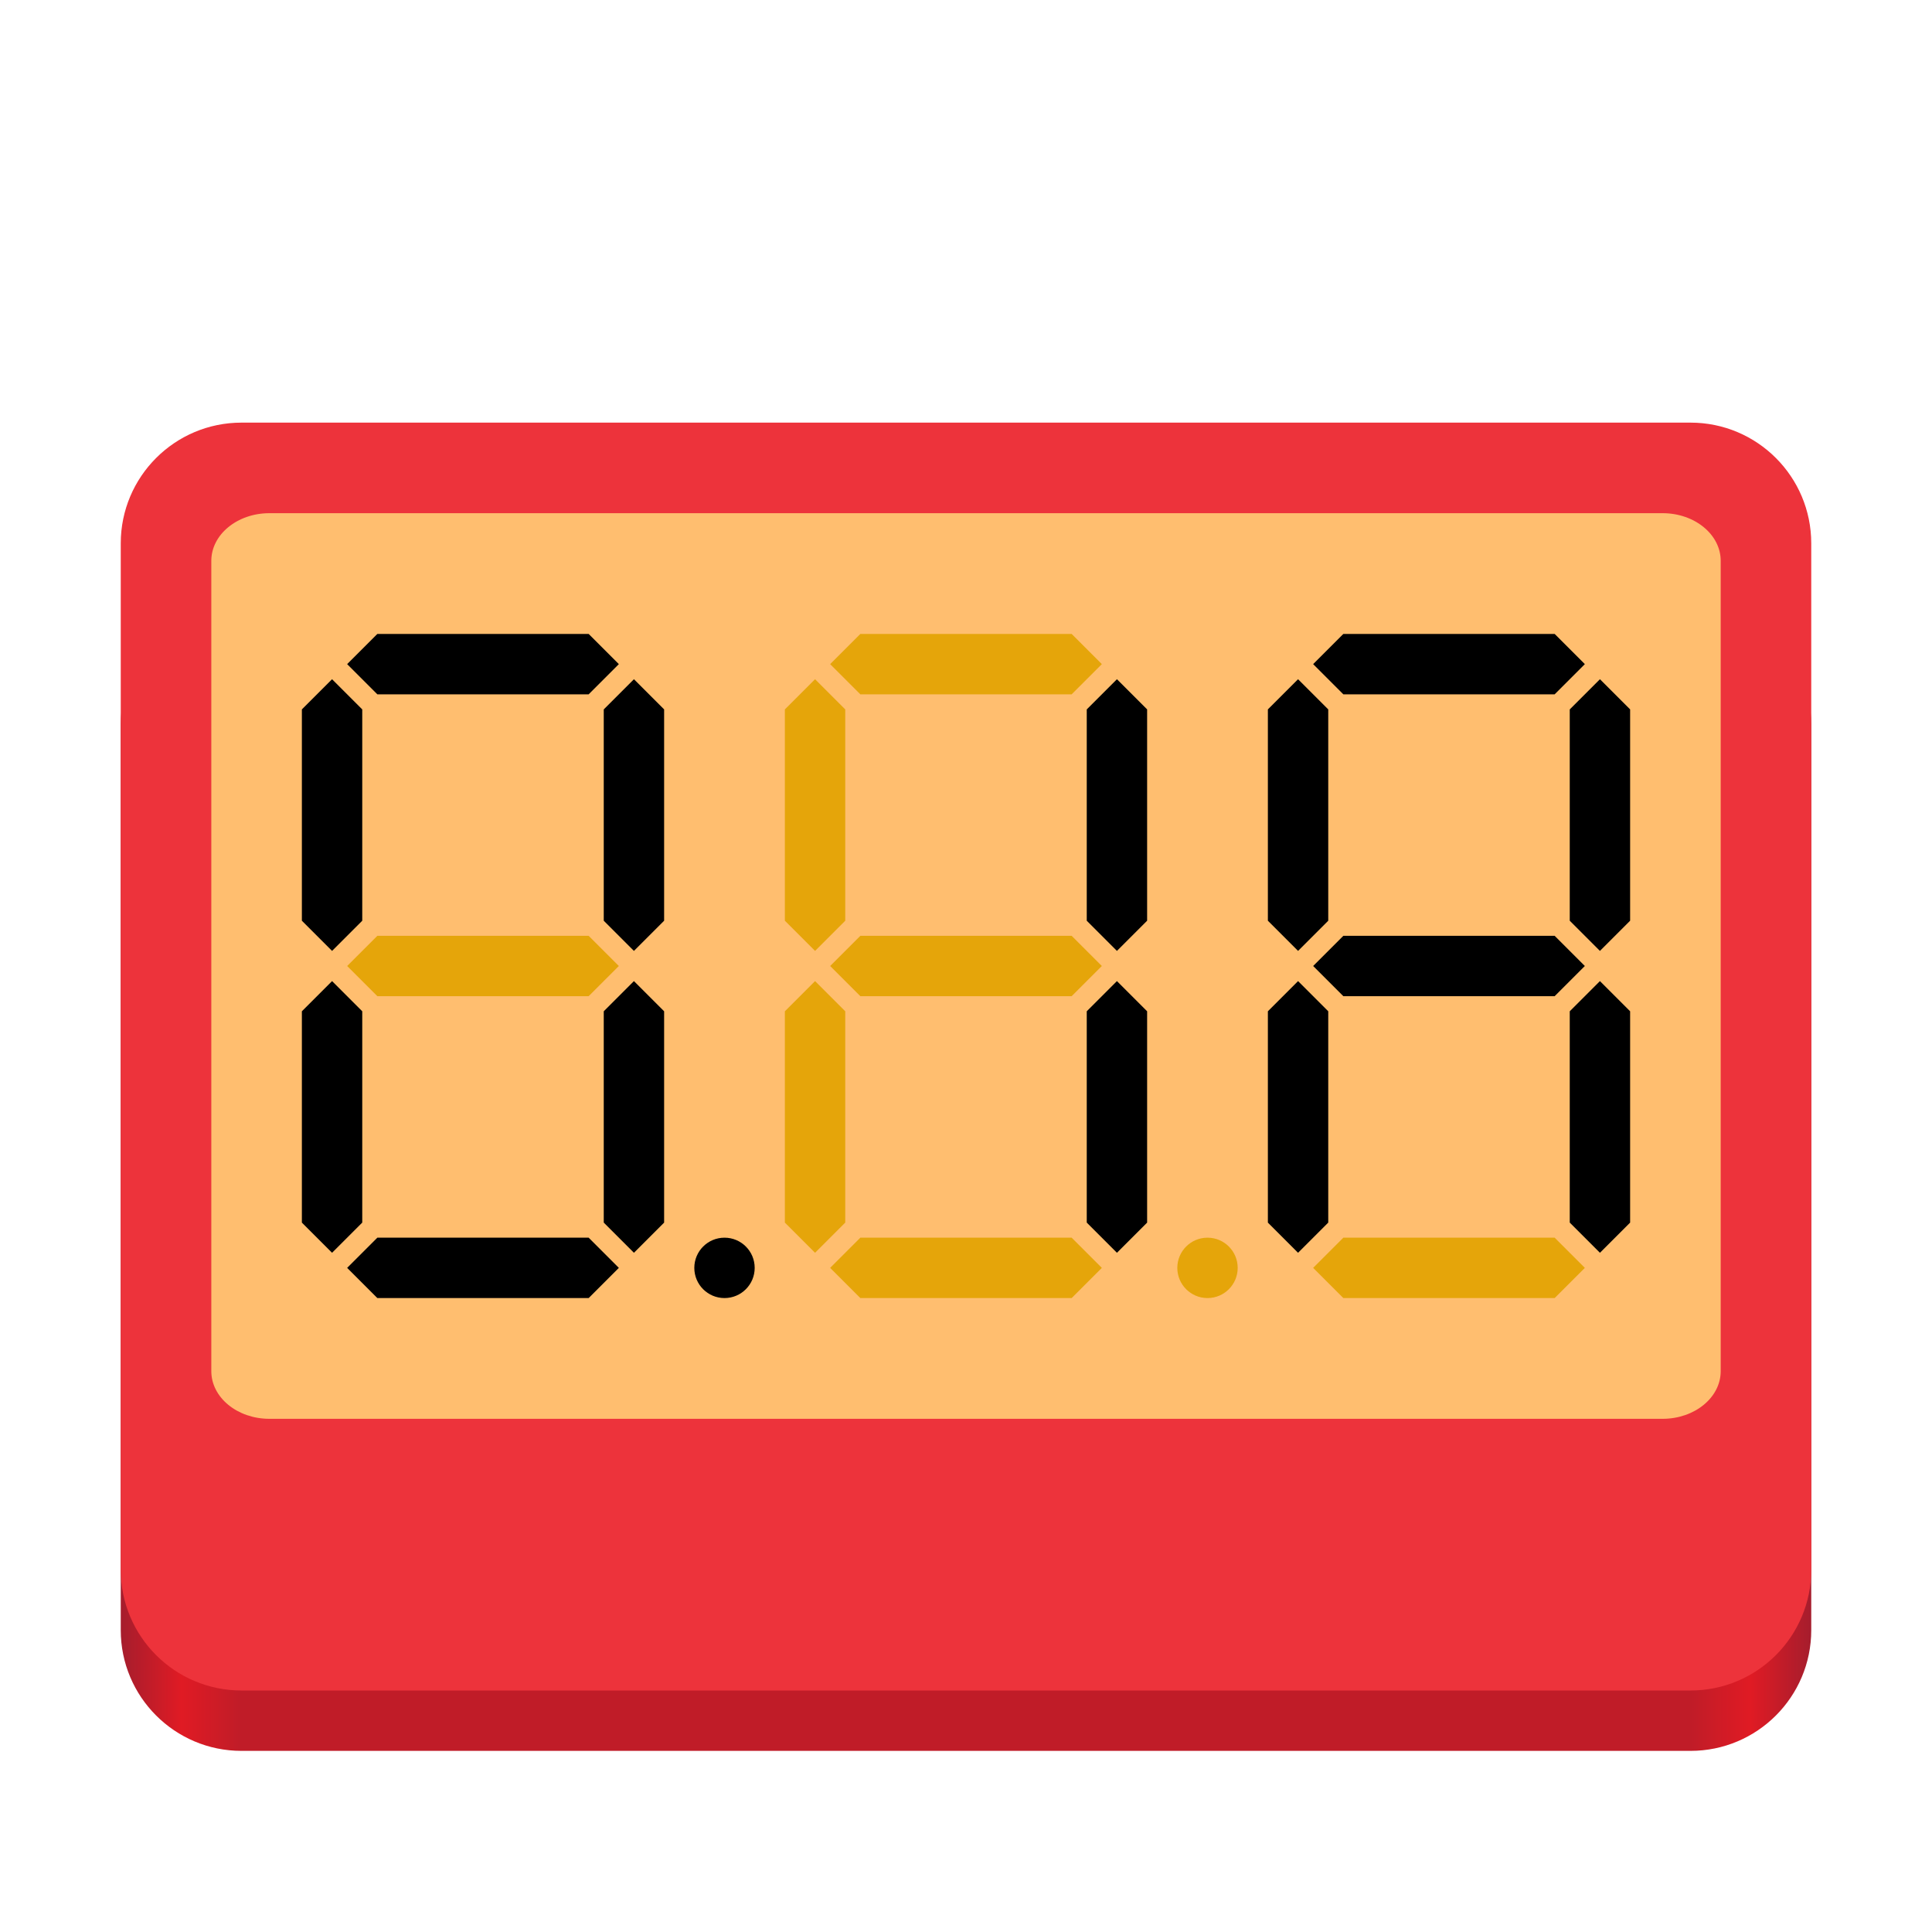
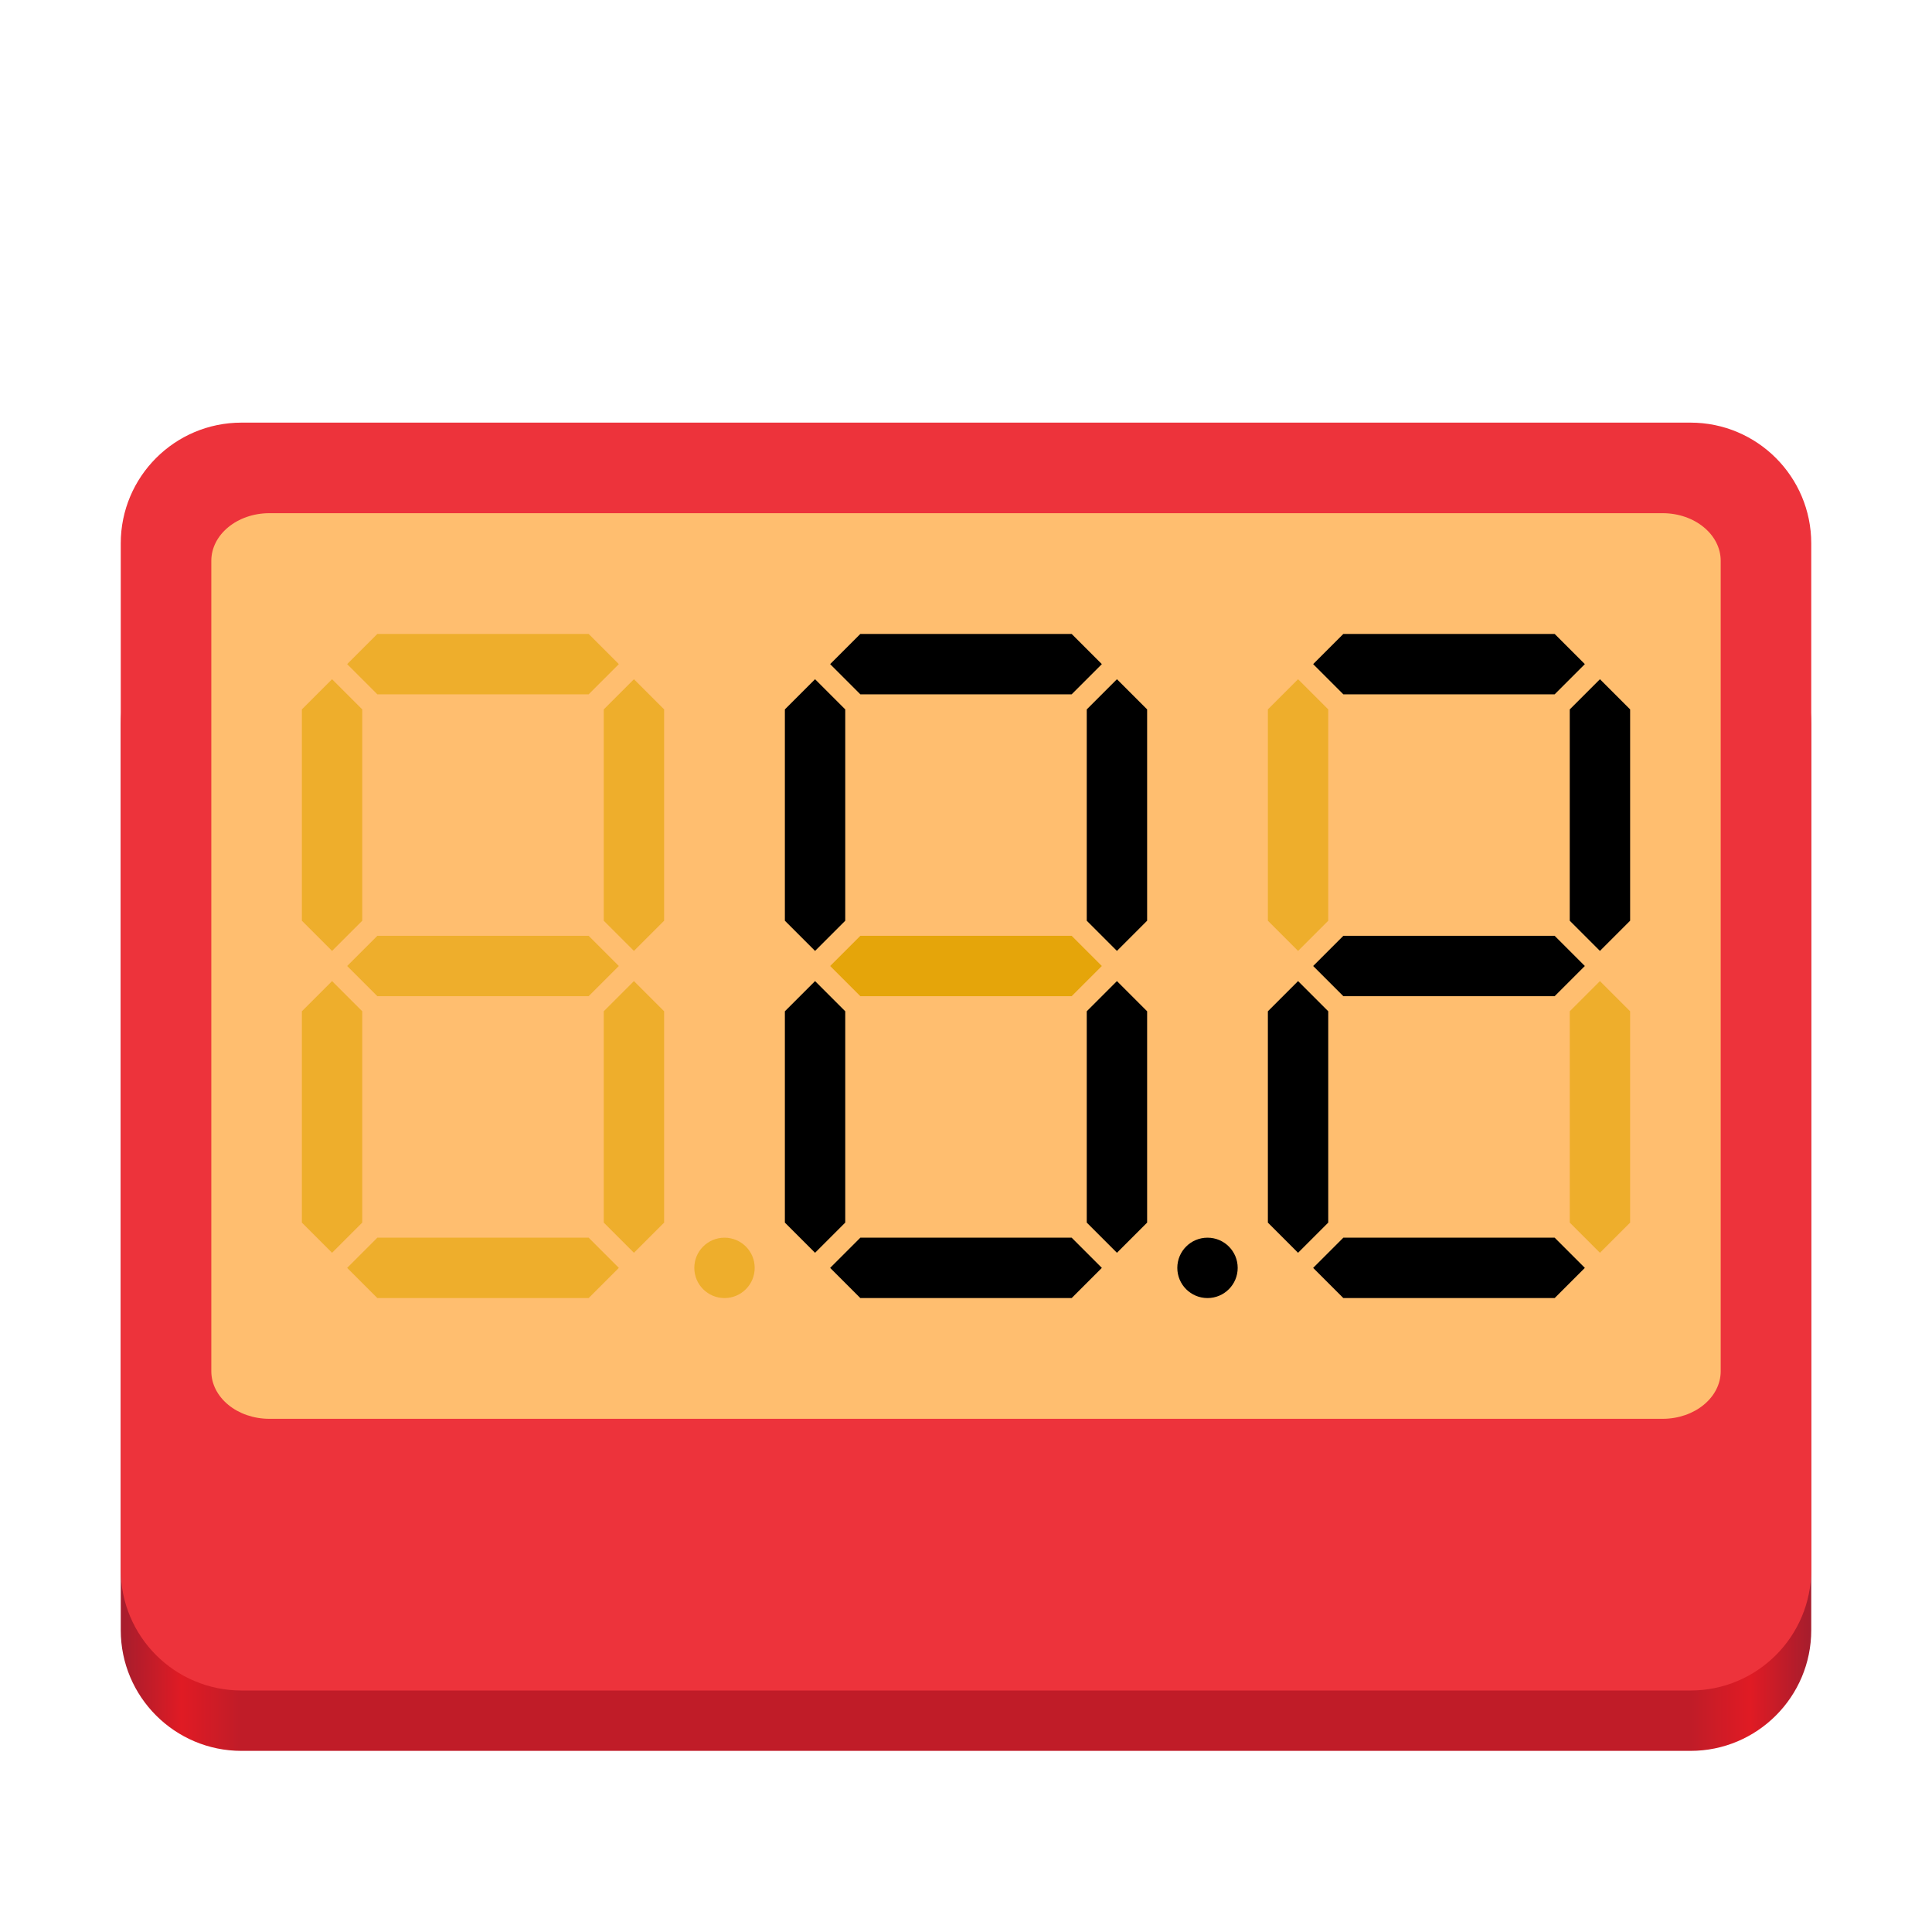
- <svg xmlns="http://www.w3.org/2000/svg" height="128px" viewBox="0 0 128 128" width="128px">
+ <svg xmlns="http://www.w3.org/2000/svg" height="128px" viewBox="0 0 128 128" width="128px" version="1.1" id="svg31">
+   <defs id="defs31" />
  <linearGradient id="a" gradientUnits="userSpaceOnUse" x1="8" x2="120" y1="116" y2="116">
-     <stop offset="0" stop-color="#a51d2d" />
-     <stop offset="0.036" stop-color="#e01b24" />
-     <stop offset="0.071" stop-color="#c01c28" />
-     <stop offset="0.929" stop-color="#c01c28" />
-     <stop offset="0.964" stop-color="#e01b24" />
-     <stop offset="1" stop-color="#a51d2d" />
+     <stop offset="0" stop-color="#a51d2d" id="stop1" />
+     <stop offset="0.036" stop-color="#e01b24" id="stop2" />
+     <stop offset="0.071" stop-color="#c01c28" id="stop3" />
+     <stop offset="0.929" stop-color="#c01c28" id="stop4" />
+     <stop offset="0.964" stop-color="#e01b24" id="stop5" />
+     <stop offset="1" stop-color="#a51d2d" id="stop6" />
  </linearGradient>
-   <path d="m 16 40 h 96 c 4.418 0 8 3.582 8 8 v 60 c 0 4.418 -3.582 8 -8 8 h -96 c -4.418 0 -8 -3.582 -8 -8 v -60 c 0 -4.418 3.582 -8 8 -8 z m 0 0" fill="url(#a)" />
-   <path d="m 16 28 h 96 c 4.418 0 8 3.582 8 8 v 68 c 0 4.418 -3.582 8 -8 8 h -96 c -4.418 0 -8 -3.582 -8 -8 v -68 c 0 -4.418 3.582 -8 8 -8 z m 0 0" fill="#ed333b" />
-   <path d="m 17.848 34 h 92.305 c 2.125 0 3.848 1.414 3.848 3.156 v 53.688 c 0 1.742 -1.723 3.156 -3.848 3.156 h -92.305 c -2.125 0 -3.848 -1.414 -3.848 -3.156 v -53.688 c 0 -1.742 1.723 -3.156 3.848 -3.156 z m 0 0" fill="#ffbe6f" />
-   <path d="m 25 42 h 14 l 2 2 l -2 2 h -14 l -2 -2 z m 0 0" />
-   <path d="m 25 62 h 14 l 2 2 l -2 2 h -14 l -2 -2 z m 0 0" fill="#e5a50a" />
-   <path d="m 25 82 h 14 l 2 2 l -2 2 h -14 l -2 -2 z m 0 0" />
-   <path d="m 20 61 v -14 l 2 -2 l 2 2 v 14 l -2 2 z m 0 0" />
-   <path d="m 40 61 v -14 l 2 -2 l 2 2 v 14 l -2 2 z m 0 0" />
-   <path d="m 40 81 v -14 l 2 -2 l 2 2 v 14 l -2 2 z m 0 0" />
-   <path d="m 20 81 v -14 l 2 -2 l 2 2 v 14 l -2 2 z m 0 0" />
-   <g fill="#e5a50a">
-     <path d="m 57 42 h 14 l 2 2 l -2 2 h -14 l -2 -2 z m 0 0" />
-     <path d="m 57 62 h 14 l 2 2 l -2 2 h -14 l -2 -2 z m 0 0" />
-     <path d="m 57 82 h 14 l 2 2 l -2 2 h -14 l -2 -2 z m 0 0" />
-     <path d="m 52 61 v -14 l 2 -2 l 2 2 v 14 l -2 2 z m 0 0" />
+   <path d="m 16 40 h 96 c 4.418 0 8 3.582 8 8 v 60 c 0 4.418 -3.582 8 -8 8 h -96 c -4.418 0 -8 -3.582 -8 -8 v -60 c 0 -4.418 3.582 -8 8 -8 z m 0 0" fill="url(#a)" id="path6" />
+   <path d="m 16 28 h 96 c 4.418 0 8 3.582 8 8 v 68 c 0 4.418 -3.582 8 -8 8 h -96 c -4.418 0 -8 -3.582 -8 -8 v -68 c 0 -4.418 3.582 -8 8 -8 z m 0 0" fill="#ed333b" id="path7" />
+   <path d="m 17.848 34 h 92.305 c 2.125 0 3.848 1.414 3.848 3.156 v 53.688 c 0 1.742 -1.723 3.156 -3.848 3.156 h -92.305 c -2.125 0 -3.848 -1.414 -3.848 -3.156 v -53.688 c 0 -1.742 1.723 -3.156 3.848 -3.156 z m 0 0" fill="#ffbe6f" id="path8" />
+   <g id="g31" style="fill:#eeae2c;fill-opacity:1">
+     <path d="m 20 81 v -14 l 2 -2 l 2 2 v 14 l -2 2 z m 0 0" id="path15" style="fill:#eeae2c;fill-opacity:1" />
+     <path d="m 25 42 h 14 l 2 2 l -2 2 h -14 l -2 -2 z m 0 0" id="path9" style="fill:#eeae2c;fill-opacity:1" />
+     <path d="m 25 62 h 14 l 2 2 l -2 2 h -14 l -2 -2 z m 0 0" fill="#e5a50a" id="path10" style="fill:#eeae2c;fill-opacity:1" />
+     <path d="m 25 82 h 14 l 2 2 l -2 2 h -14 l -2 -2 z m 0 0" id="path11" style="fill:#eeae2c;fill-opacity:1" />
+     <path d="m 20 61 v -14 l 2 -2 l 2 2 v 14 l -2 2 z m 0 0" id="path12" style="fill:#eeae2c;fill-opacity:1" />
+     <path d="m 40 61 v -14 l 2 -2 l 2 2 v 14 l -2 2 z m 0 0" id="path13" style="fill:#eeae2c;fill-opacity:1" />
+     <path d="m 40 81 v -14 l 2 -2 l 2 2 v 14 l -2 2 z m 0 0" id="path14" style="fill:#eeae2c;fill-opacity:1" />
  </g>
-   <path d="m 72 61 v -14 l 2 -2 l 2 2 v 14 l -2 2 z m 0 0" />
-   <path d="m 72 81 v -14 l 2 -2 l 2 2 v 14 l -2 2 z m 0 0" />
-   <path d="m 52 81 v -14 l 2 -2 l 2 2 v 14 l -2 2 z m 0 0" fill="#e5a50a" />
-   <path d="m 89 42 h 14 l 2 2 l -2 2 h -14 l -2 -2 z m 0 0" />
-   <path d="m 89 62 h 14 l 2 2 l -2 2 h -14 l -2 -2 z m 0 0" />
-   <path d="m 89 82 h 14 l 2 2 l -2 2 h -14 l -2 -2 z m 0 0" fill="#e5a50a" />
-   <path d="m 84 61 v -14 l 2 -2 l 2 2 v 14 l -2 2 z m 0 0" />
-   <path d="m 104 61 v -14 l 2 -2 l 2 2 v 14 l -2 2 z m 0 0" />
-   <path d="m 104 81 v -14 l 2 -2 l 2 2 v 14 l -2 2 z m 0 0" />
-   <path d="m 84 81 v -14 l 2 -2 l 2 2 v 14 l -2 2 z m 0 0" />
-   <path d="m 50 84 c 0 1.105 -0.895 2 -2 2 s -2 -0.895 -2 -2 s 0.895 -2 2 -2 s 2 0.895 2 2 z m 0 0" />
-   <path d="m 82 84 c 0 1.105 -0.895 2 -2 2 s -2 -0.895 -2 -2 s 0.895 -2 2 -2 s 2 0.895 2 2 z m 0 0" fill="#e5a50a" />
+   <g id="g32">
+     <path d="m 57,42 h 14 l 2,2 -2,2 H 57 l -2,-2 z m 0,0" id="path16" style="fill:#000000;fill-opacity:1" />
+     <path d="m 57,62 h 14 l 2,2 -2,2 H 57 l -2,-2 z m 0,0" id="path17" style="fill:#e5a50a" />
+     <path d="m 57,82 h 14 l 2,2 -2,2 H 57 l -2,-2 z m 0,0" id="path18" style="fill:#000000;fill-opacity:1" />
+     <path d="M 52,61 V 47 l 2,-2 2,2 v 14 l -2,2 z m 0,0" id="path19" style="fill:#000000;fill-opacity:1" />
+     <path d="m 72 81 v -14 l 2 -2 l 2 2 v 14 l -2 2 z m 0 0" id="path21" />
+     <path d="m 52 81 v -14 l 2 -2 l 2 2 v 14 l -2 2 z m 0 0" fill="#e5a50a" id="path22" style="fill:#000000;fill-opacity:1" />
+     <path d="m 72 61 v -14 l 2 -2 l 2 2 v 14 l -2 2 z m 0 0" id="path20" />
+   </g>
+   <g id="g33">
+     <path d="m 84 81 v -14 l 2 -2 l 2 2 v 14 l -2 2 z m 0 0" id="path29" />
+     <path d="m 89 42 h 14 l 2 2 l -2 2 h -14 l -2 -2 z m 0 0" id="path23" />
+     <path d="m 89 62 h 14 l 2 2 l -2 2 h -14 l -2 -2 z m 0 0" id="path24" />
+     <path d="m 89 82 h 14 l 2 2 l -2 2 h -14 l -2 -2 z m 0 0" fill="#e5a50a" id="path25" style="fill:#000000;fill-opacity:1" />
+     <path d="m 84 61 v -14 l 2 -2 l 2 2 v 14 l -2 2 z m 0 0" id="path26" style="fill:#eeae2c;fill-opacity:1" />
+     <path d="m 104 61 v -14 l 2 -2 l 2 2 v 14 l -2 2 z m 0 0" id="path27" />
+     <path d="m 104 81 v -14 l 2 -2 l 2 2 v 14 l -2 2 z m 0 0" id="path28" style="fill:#eeae2c;fill-opacity:1" />
+   </g>
+   <path d="m 50 84 c 0 1.105 -0.895 2 -2 2 s -2 -0.895 -2 -2 s 0.895 -2 2 -2 s 2 0.895 2 2 z m 0 0" id="path30" style="fill:#eeae2c;fill-opacity:1" />
+   <path d="m 82 84 c 0 1.105 -0.895 2 -2 2 s -2 -0.895 -2 -2 s 0.895 -2 2 -2 s 2 0.895 2 2 z m 0 0" fill="#e5a50a" id="path31" style="fill:#000000;fill-opacity:1" />
</svg>
